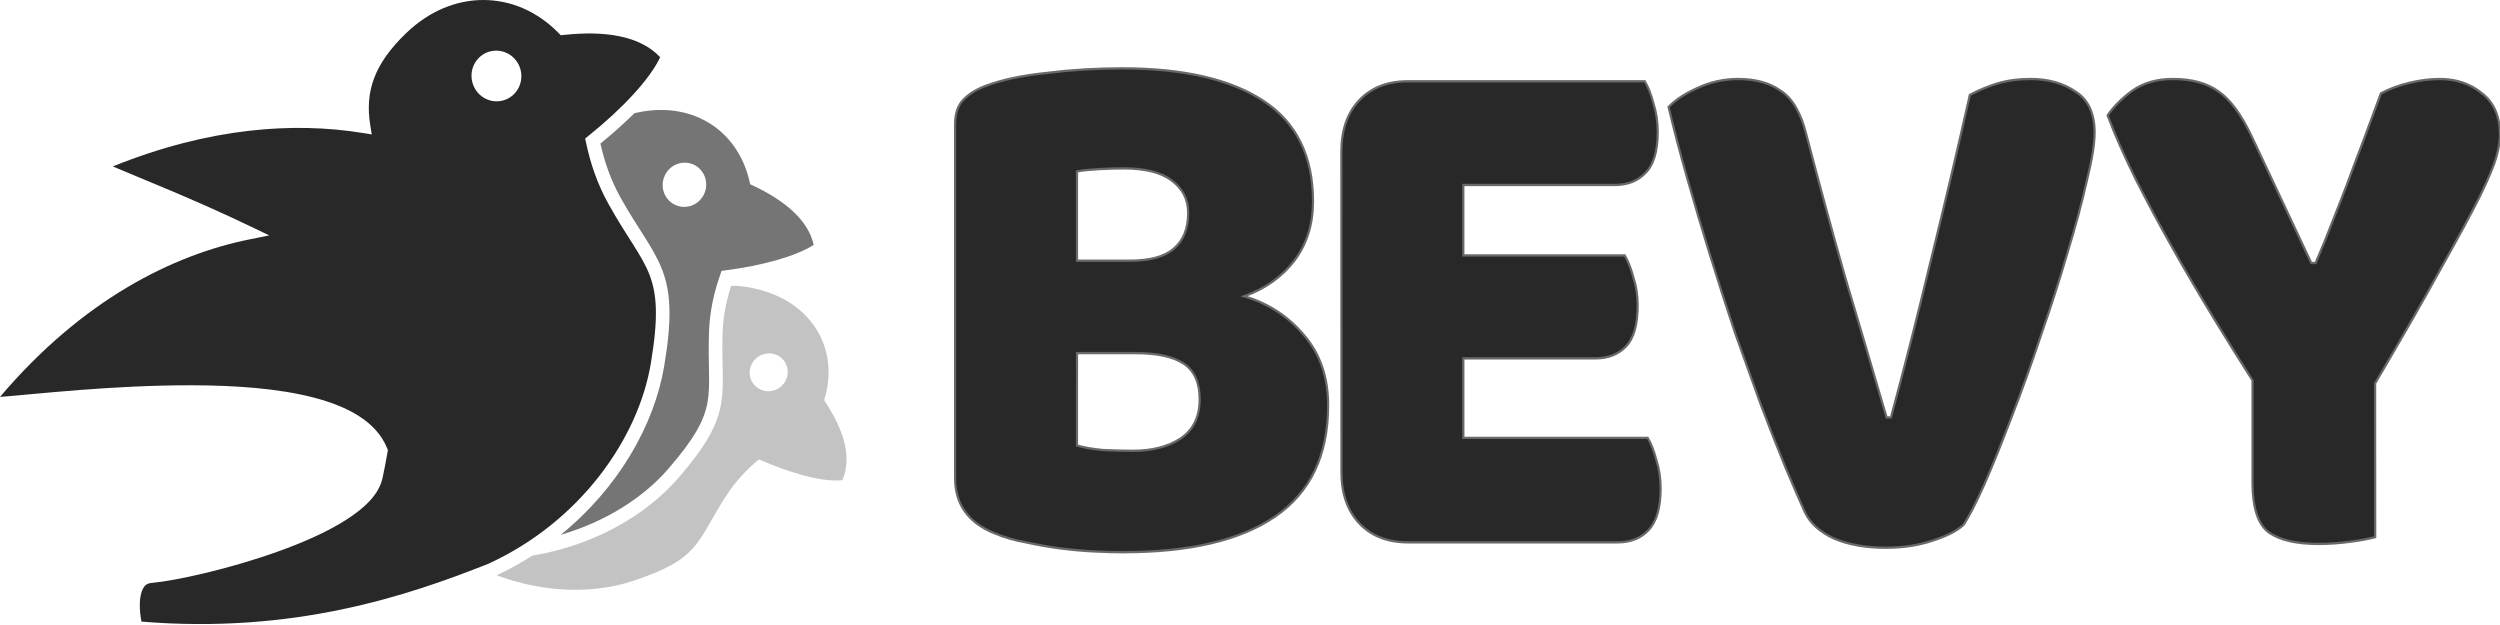
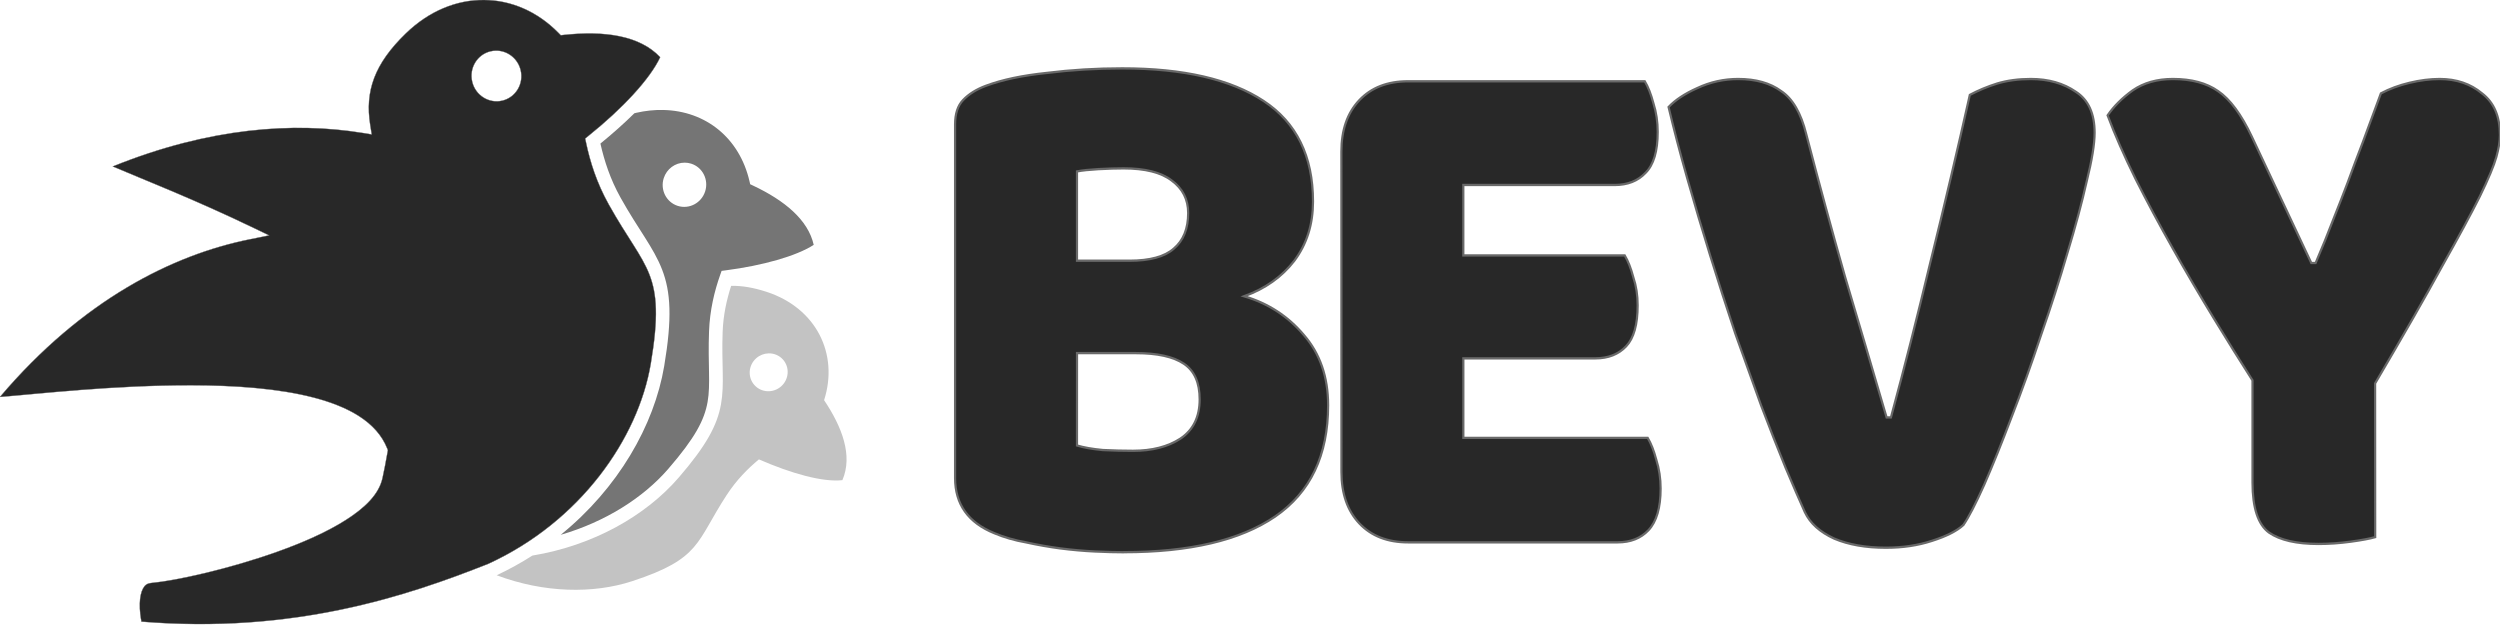
<svg xmlns="http://www.w3.org/2000/svg" xmlns:xlink="http://www.w3.org/1999/xlink" id="svg1941" version="1.1" viewBox="0 0 93.706 23.391" height="23.391mm" width="93.706mm">
  <defs id="defs1935">
    <path id="B" d="m 87.4,202.262 q 0.345,0.099 0.887,0.148 0.542,0.025 1.035,0.025 0.985,0 1.626,-0.394 0.665,-0.419 0.665,-1.281 0,-0.813 -0.542,-1.158 -0.542,-0.345 -1.65,-0.345 h -2.02 z m 0,-6.011 h 1.798 q 1.059,0 1.527,-0.394 0.493,-0.394 0.493,-1.158 0,-0.665 -0.567,-1.059 -0.542,-0.394 -1.65,-0.394 -0.37,0 -0.862,0.025 -0.468,0.025 -0.739,0.074 z m 1.601,9.484 q -0.419,0 -0.985,-0.025 -0.567,-0.025 -1.182,-0.099 -0.591,-0.074 -1.182,-0.197 -0.591,-0.099 -1.084,-0.296 -1.355,-0.517 -1.355,-1.798 v -11.504 q 0,-0.517 0.271,-0.788 0.296,-0.296 0.788,-0.468 0.838,-0.296 2.094,-0.419 1.256,-0.148 2.587,-0.148 3.153,0 4.853,1.059 1.7,1.059 1.7,3.276 0,1.109 -0.64,1.921 -0.64,0.788 -1.724,1.158 1.232,0.345 2.045,1.256 0.838,0.911 0.838,2.291 0,2.439 -1.823,3.621 -1.798,1.158 -5.198,1.158 z" />
    <path id="E" d="m 96.48,192.704 q 0,-1.059 0.616,-1.675 0.616,-0.616 1.675,-0.616 h 8.129 q 0.172,0.271 0.296,0.714 0.148,0.443 0.148,0.936 0,0.936 -0.419,1.33 -0.394,0.394 -1.059,0.394 h -5.198 v 2.291 h 5.543 q 0.172,0.271 0.296,0.714 0.148,0.419 0.148,0.911 0,0.936 -0.394,1.33 -0.394,0.394 -1.059,0.394 h -4.533 v 2.587 h 6.331 q 0.172,0.271 0.296,0.714 0.148,0.443 0.148,0.936 0,0.936 -0.419,1.355 -0.394,0.394 -1.059,0.394 h -7.193 q -1.059,0 -1.675,-0.616 -0.616,-0.616 -0.616,-1.675 z" />
    <path id="V" d="m 117.842,204.849 q -0.345,0.296 -1.084,0.517 -0.714,0.222 -1.577,0.222 -1.035,0 -1.774,-0.296 -0.739,-0.32 -1.01,-0.862 -0.271,-0.567 -0.665,-1.453 -0.394,-0.911 -0.838,-2.02 -0.419,-1.109 -0.887,-2.34 -0.443,-1.256 -0.862,-2.537 -0.419,-1.281 -0.788,-2.513 -0.369,-1.232 -0.64,-2.316 0.345,-0.345 0.985,-0.616 0.665,-0.296 1.404,-0.296 0.911,0 1.478,0.394 0.591,0.369 0.862,1.404 0.665,2.414 1.33,4.631 0.69,2.192 1.429,4.582 h 0.148 q 0.665,-2.316 1.355,-5.05 0.714,-2.734 1.355,-5.444 0.443,-0.222 0.936,-0.369 0.517,-0.148 1.158,-0.148 0.911,0 1.552,0.419 0.64,0.394 0.64,1.33 0,0.542 -0.271,1.577 -0.246,1.035 -0.665,2.34 -0.394,1.281 -0.911,2.685 -0.493,1.404 -1.01,2.66 -0.493,1.232 -0.936,2.192 -0.443,0.936 -0.714,1.306 z" />
    <path id="Y" d="m 131.985,205.243 q -0.271,0.074 -0.838,0.148 -0.567,0.074 -1.109,0.074 -1.133,0 -1.7,-0.37 -0.567,-0.394 -0.567,-1.626 v -3.326 q -0.616,-0.911 -1.33,-2.02 -0.714,-1.109 -1.404,-2.266 -0.69,-1.158 -1.281,-2.266 -0.591,-1.133 -0.961,-2.069 0.32,-0.443 0.862,-0.813 0.567,-0.37 1.379,-0.37 0.961,0 1.552,0.394 0.616,0.394 1.158,1.478 l 2.045,4.114 h 0.148 q 0.345,-0.764 0.591,-1.379 0.271,-0.64 0.517,-1.256 0.246,-0.64 0.517,-1.306 0.271,-0.69 0.616,-1.577 0.443,-0.222 0.985,-0.345 0.542,-0.123 1.035,-0.123 0.862,0 1.453,0.468 0.616,0.443 0.616,1.355 0,0.296 -0.123,0.714 -0.123,0.419 -0.567,1.281 -0.443,0.838 -1.306,2.291 -0.838,1.453 -2.291,3.794 z" />
+     <path id="bird" transform="translate(5.0092774e-5,-757.8763)" d="m 2191.146,2276.783 c -5.973,-0.035 -12.098,2.348 -17.361,7.459 -6.913,6.713 -9.06,12.755 -7.848,20.295 l 0.332,2.068 -2.066,-0.336 c -15.188,-2.461 -33.985,-1.218 -55.371,7.434 6.287,2.695 17.826,7.193 30.631,13.342 l 4.061,1.951 -4.414,0.894 c -16.909,3.427 -36.973,13.328 -55.299,34.934 8.198,-0.637 24.953,-2.609 42.428,-2.582 9.714,0.015 19.287,0.687 27.086,2.709 7.799,2.022 14.026,5.435 16.367,11.285 l 0.16,0.4 -0.076,0.424 c -0.384,2.183 -0.761,4.149 -1.117,5.76 -0.816,3.694 -4.01,6.682 -8.195,9.342 -4.186,2.66 -9.496,4.985 -15.014,6.961 -11.035,3.952 -22.78,6.477 -27.965,6.959 -1.102,0.102 -1.542,0.498 -1.967,1.27 -0.425,0.771 -0.659,1.982 -0.693,3.25 -0.046,1.693 0.181,3.104 0.367,4.062 33.749,2.767 58.847,-5.651 76.959,-12.838 20.351,-9.331 33.213,-27.758 36.006,-44.348 1.75,-10.395 1.375,-15.489 -0.312,-19.828 -1.687,-4.339 -4.922,-8.191 -9.025,-15.549 -2.637,-4.728 -4.108,-9.367 -5.02,-13.688 l -0.193,-0.91 0.727,-0.582 c 7.54,-6.045 13.681,-12.644 15.91,-17.449 -4.574,-4.865 -12.479,-5.893 -21.322,-4.947 l -0.727,0.076 -0.512,-0.521 c -4.713,-4.801 -10.562,-7.261 -16.535,-7.297 z m 2.648,11.232 a 5.629,5.524 76.403 0 1 5.502,4.322 5.629,5.524 76.403 0 1 -4.047,6.769 5.629,5.524 76.403 0 1 -6.693,-4.172 5.629,5.524 76.403 0 1 4.047,-6.769 5.629,5.524 76.403 0 1 1.191,-0.15 z" />
  </defs>
  <g transform="translate(-15.83809,-109.1515)" id="layer1">
    <g style="opacity:1;fill:#757575;fill-opacity:1;stroke-width:0.756;stroke-miterlimit:4;stroke-dasharray:none" transform="matrix(0.6386771,0,0,0.6386771,-336.2912,-147.5184)" id="g1911-8-3-9-3">
      <g id="g1121-3-8-8-2-8-7-1-2-8-3-9-6" style="fill:#929292;fill-opacity:1" transform="matrix(-0.4042672,-0.1743825,-0.1743825,0.4042672,678.7761,389.8476)">
        <path transform="matrix(-0.551804,-0.2380231,-0.2380231,0.551804,1946.732,-620.612)" d="m 2246.031,2340.191 v 0 c -0.016,3e-4 -0.031,0 -0.047,0 -0.98,3.067 -1.739,6.4 -1.883,10.195 -0.271,7.126 0.453,11.464 -0.367,16.08 -0.82,4.616 -3.245,9.161 -9.414,16.287 -7.342,8.482 -18.979,15.045 -32.42,17.264 -2.502,1.597 -5.142,3.061 -7.92,4.363 10.462,3.938 21.402,4.153 30.076,1.307 15.279,-5.014 14.096,-8.616 20.943,-19.107 2.157,-3.305 4.647,-5.828 7.148,-7.9 7.125,3.107 14.143,5.101 18.516,4.607 2.351,-5.45 -0.057,-11.771 -4.059,-17.746 3.282,-10.196 -1.699,-20.406 -12.73,-24.016 -2.877,-0.942 -5.463,-1.384 -7.844,-1.338 z m 8.275,14.971 a 4.167,4.245 48.68 0 1 3.197,1.397 4.167,4.245 48.68 0 1 -0.438,5.934 4.167,4.245 48.68 0 1 -5.939,-0.326 4.167,4.245 48.68 0 1 0.438,-5.934 4.167,4.245 48.68 0 1 2.742,-1.07 z m -68.375,45.379 c 0.127,0.075 0.257,0.141 0.385,0.215 0.131,-0.049 0.264,-0.101 0.395,-0.15 -0.26,-0.023 -0.519,-0.039 -0.779,-0.064 z" style="fill:#c3c3c3;fill-opacity:1;stroke:none;stroke-width:0.56px;stroke-linecap:butt;stroke-linejoin:miter;stroke-opacity:1" id="path819-1-94-5-3-1-9-6-4-90-0-8-9-5-8-6-1" />
      </g>
    </g>
    <g style="opacity:1;fill:#282828;fill-opacity:1;stroke:none;stroke-width:0.756;stroke-miterlimit:4;stroke-dasharray:none;stroke-opacity:1" transform="matrix(-0.289957,0.2343288,0.2343288,0.289957,41.47955,36.94942)" id="g1051-1-2-0-8-6-0-8-1-5-6-9-6">
      <g style="opacity:1;fill:#282828;fill-opacity:1" transform="matrix(-0.3525408,0.2849059,0.2849059,0.3525408,477.11,-1021.767)" id="g3029-3">
-         <path transform="translate(5.0092774e-5,-757.8763)" d="m 2191.146,2276.783 c -5.973,-0.035 -12.098,2.348 -17.361,7.459 -6.913,6.713 -9.06,12.755 -7.848,20.295 l 0.332,2.068 -2.066,-0.336 c -15.188,-2.461 -33.985,-1.218 -55.371,7.434 6.287,2.695 17.826,7.193 30.631,13.342 l 4.061,1.951 -4.414,0.894 c -16.909,3.427 -36.973,13.328 -55.299,34.934 8.198,-0.637 24.953,-2.609 42.428,-2.582 9.714,0.015 19.287,0.687 27.086,2.709 7.799,2.022 14.026,5.435 16.367,11.285 l 0.16,0.4 -0.076,0.424 c -0.384,2.183 -0.761,4.149 -1.117,5.76 -0.816,3.694 -4.01,6.682 -8.195,9.342 -4.186,2.66 -9.496,4.985 -15.014,6.961 -11.035,3.952 -22.78,6.477 -27.965,6.959 -1.102,0.102 -1.542,0.498 -1.967,1.27 -0.425,0.771 -0.659,1.982 -0.693,3.25 -0.046,1.693 0.181,3.104 0.367,4.062 33.749,2.767 58.847,-5.651 76.959,-12.838 20.351,-9.331 33.213,-27.758 36.006,-44.348 1.75,-10.395 1.375,-15.489 -0.312,-19.828 -1.687,-4.339 -4.922,-8.191 -9.025,-15.549 -2.637,-4.728 -4.108,-9.367 -5.02,-13.688 l -0.193,-0.91 0.727,-0.582 c 7.54,-6.045 13.681,-12.644 15.91,-17.449 -4.574,-4.865 -12.479,-5.893 -21.322,-4.947 l -0.727,0.076 -0.512,-0.521 c -4.713,-4.801 -10.562,-7.261 -16.535,-7.297 z m 2.648,11.232 a 5.629,5.524 76.403 0 1 5.502,4.322 5.629,5.524 76.403 0 1 -4.047,6.769 5.629,5.524 76.403 0 1 -6.693,-4.172 5.629,5.524 76.403 0 1 4.047,-6.769 5.629,5.524 76.403 0 1 1.191,-0.15 z" style="color:#000000;font-style:normal;font-variant:normal;font-weight:normal;font-stretch:normal;font-size:medium;line-height:normal;font-family:sans-serif;font-variant-ligatures:normal;font-variant-position:normal;font-variant-caps:normal;font-variant-numeric:normal;font-variant-alternates:normal;font-variant-east-asian:normal;font-feature-settings:normal;font-variation-settings:normal;text-indent:0;text-align:start;text-decoration:none;text-decoration-line:none;text-decoration-style:solid;text-decoration-color:#000000;letter-spacing:normal;word-spacing:normal;text-transform:none;writing-mode:lr-tb;direction:ltr;text-orientation:mixed;dominant-baseline:auto;baseline-shift:baseline;text-anchor:start;white-space:normal;shape-padding:0;shape-margin:0;inline-size:0;clip-rule:nonzero;display:inline;overflow:visible;visibility:visible;isolation:auto;mix-blend-mode:normal;color-interpolation:sRGB;color-interpolation-filters:linearRGB;solid-color:#000000;solid-opacity:1;vector-effect:none;fill:#282828;fill-opacity:1;fill-rule:nonzero;stroke:none;stroke-width:3.024;stroke-linecap:butt;stroke-linejoin:miter;stroke-miterlimit:4;stroke-dasharray:none;stroke-dashoffset:0;stroke-opacity:1;color-rendering:auto;image-rendering:auto;shape-rendering:auto;text-rendering:auto;enable-background:accumulate;stop-color:#000000;stop-opacity:1" id="path3031-2" />
+         <use xlink:href="#bird" style="color:#000000;font-style:normal;font-variant:normal;font-weight:normal;font-stretch:normal;font-size:medium;line-height:normal;font-family:sans-serif;font-variant-ligatures:normal;font-variant-position:normal;font-variant-caps:normal;font-variant-numeric:normal;font-variant-alternates:normal;font-variant-east-asian:normal;font-feature-settings:normal;font-variation-settings:normal;text-indent:0;text-align:start;text-decoration:none;text-decoration-line:none;text-decoration-style:solid;text-decoration-color:#000000;letter-spacing:normal;word-spacing:normal;text-transform:none;writing-mode:lr-tb;direction:ltr;text-orientation:mixed;dominant-baseline:auto;baseline-shift:baseline;text-anchor:start;white-space:normal;shape-padding:0;shape-margin:0;inline-size:0;clip-rule:nonzero;display:inline;overflow:visible;visibility:visible;isolation:auto;mix-blend-mode:normal;color-interpolation:sRGB;color-interpolation-filters:linearRGB;solid-color:#000000;solid-opacity:1;vector-effect:none;fill:#282828;fill-opacity:1;fill-rule:nonzero;stroke:none;stroke-width:3.024;stroke-linecap:butt;stroke-linejoin:miter;stroke-miterlimit:4;stroke-dasharray:none;stroke-dashoffset:0;stroke-opacity:1;color-rendering:auto;image-rendering:auto;shape-rendering:auto;text-rendering:auto;enable-background:accumulate;stop-color:#000000;stop-opacity:1" id="path3031-2" />
+         <use xlink:href="#bird" stroke="dimgray" stroke-width="0.02mm" fill="none" />
      </g>
    </g>
    <g transform="matrix(-0.3225918,0.04314193,0.04314193,0.3225918,94.63531,65.32372)" id="g1051-1-1-8-8-4-9-4-0-4-6-4-7-6" style="opacity:1;fill:#353535;fill-opacity:1;stroke-width:0.756;stroke-miterlimit:4;stroke-dasharray:none">
      <g transform="translate(-20.24458,-6.120921)" id="g1129-5-9-8-0-7-2-7-3-8-61-1">
        <g transform="translate(61.54776,-5.672668)" id="g1344-1-3-9-3-8-8-8-3-5">
          <g style="fill:#757575;fill-opacity:1" id="g1121-7-7-2-3-3-7-4-5-8-2-5">
            <g style="opacity:1" transform="matrix(-0.514626,0.06882369,0.06882369,0.514626,1184.364,-811.9091)" id="g3006-4">
              <path transform="translate(1.2499985e-4,-757.8763)" d="m 2230.894,2301.174 c -1.911,-0.039 -3.912,0.162 -5.979,0.633 -0.139,0.032 -0.261,0.071 -0.398,0.104 -2.274,2.248 -4.813,4.505 -7.529,6.717 0.875,3.86 2.174,7.883 4.471,12.002 3.987,7.149 7.274,10.966 9.203,15.926 1.929,4.96 2.264,10.794 0.475,21.424 -2.218,13.178 -10.24,27.132 -22.959,37.434 9.872,-2.879 18.287,-8.191 23.858,-14.627 6.013,-6.946 8.019,-10.876 8.723,-14.836 0.704,-3.96 0.044,-8.3 0.324,-15.664 0.18,-4.745 1.191,-8.896 2.477,-12.545 l 0.309,-0.875 0.922,-0.121 c 8.228,-1.067 15.665,-3.167 19.51,-5.648 -1.235,-5.552 -6.481,-9.86 -13.428,-13.135 l -0.662,-0.312 -0.166,-0.713 c -2.203,-9.461 -9.591,-15.563 -19.148,-15.762 z m 4.783,11.686 a 4.823,4.914 17.729 0 1 1.447,0.225 4.823,4.914 17.729 0 1 3.098,6.148 4.823,4.914 17.729 0 1 -6.09,3.213 4.823,4.914 17.729 0 1 -3.098,-6.148 4.823,4.914 17.729 0 1 4.643,-3.438 z" style="color:#000000;font-style:normal;font-variant:normal;font-weight:normal;font-stretch:normal;font-size:medium;line-height:normal;font-family:sans-serif;font-variant-ligatures:normal;font-variant-position:normal;font-variant-caps:normal;font-variant-numeric:normal;font-variant-alternates:normal;font-variant-east-asian:normal;font-feature-settings:normal;font-variation-settings:normal;text-indent:0;text-align:start;text-decoration:none;text-decoration-line:none;text-decoration-style:solid;text-decoration-color:#000000;letter-spacing:normal;word-spacing:normal;text-transform:none;writing-mode:lr-tb;direction:ltr;text-orientation:mixed;dominant-baseline:auto;baseline-shift:baseline;text-anchor:start;white-space:normal;shape-padding:0;shape-margin:0;inline-size:0;clip-rule:nonzero;display:inline;overflow:visible;visibility:visible;isolation:auto;mix-blend-mode:normal;color-interpolation:sRGB;color-interpolation-filters:linearRGB;solid-color:#000000;solid-opacity:1;vector-effect:none;fill:#757575;fill-opacity:1;fill-rule:nonzero;stroke:none;stroke-width:3.024;stroke-linecap:butt;stroke-linejoin:miter;stroke-miterlimit:4;stroke-dasharray:none;stroke-dashoffset:0;stroke-opacity:1;color-rendering:auto;image-rendering:auto;shape-rendering:auto;text-rendering:auto;enable-background:accumulate;stop-color:#000000;stop-opacity:1" id="path3008-7" />
            </g>
          </g>
        </g>
      </g>
    </g>
    <g id="text1778-3-6-3-9-3-6-4-0-9-5" style="font-style:normal;font-weight:normal;font-size:10.301px;line-height:1.25;font-family:sans-serif;letter-spacing:0px;word-spacing:0px;opacity:1;fill:#282828;fill-opacity:1;stroke:none;stroke-width:0.258;stroke-miterlimit:4;stroke-dasharray:none" transform="matrix(1.091397,0,0,1.152116,-39.18187,-107.1797)" aria-label="BEVY">
      <use xlink:href="#B" id="path1940-83-0-6-3-1-1-8-3-1-6" style="font-style:normal;font-variant:normal;font-weight:normal;font-stretch:normal;font-size:21.975px;font-family:'Baloo Bhaijaan';-inkscape-font-specification:'Baloo Bhaijaan, Normal';font-variant-ligatures:normal;font-variant-caps:normal;font-variant-numeric:normal;font-feature-settings:normal;text-align:start;writing-mode:lr-tb;text-anchor:start;fill:#282828;fill-opacity:1;stroke-width:0.289" />
      <use xlink:href="#B" stroke="dimgray" stroke-width="0.02mm" fill="none" />
      <use xlink:href="#E" id="path1942-3-4-06-1-4-5-1-0-0-9" style="font-style:normal;font-variant:normal;font-weight:normal;font-stretch:normal;font-size:21.975px;font-family:'Baloo Bhaijaan';-inkscape-font-specification:'Baloo Bhaijaan, Normal';font-variant-ligatures:normal;font-variant-caps:normal;font-variant-numeric:normal;font-feature-settings:normal;text-align:start;writing-mode:lr-tb;text-anchor:start;fill:#282828;fill-opacity:1;stroke-width:0.289" />
      <use xlink:href="#E" stroke="dimgray" stroke-width="0.02mm" fill="none" />
      <use xlink:href="#V" id="path1944-3-1-2-9-9-5-0-9-7-3" style="font-style:normal;font-variant:normal;font-weight:normal;font-stretch:normal;font-size:21.975px;font-family:'Baloo Bhaijaan';-inkscape-font-specification:'Baloo Bhaijaan, Normal';font-variant-ligatures:normal;font-variant-caps:normal;font-variant-numeric:normal;font-feature-settings:normal;text-align:start;writing-mode:lr-tb;text-anchor:start;fill:#282828;fill-opacity:1;stroke-width:0.289" />
      <use xlink:href="#V" stroke="dimgray" stroke-width="0.02mm" fill="none" />
      <use xlink:href="#Y" id="path1946-80-0-6-4-2-4-3-2-5-7" style="font-style:normal;font-variant:normal;font-weight:normal;font-stretch:normal;font-size:21.975px;font-family:'Baloo Bhaijaan';-inkscape-font-specification:'Baloo Bhaijaan, Normal';font-variant-ligatures:normal;font-variant-caps:normal;font-variant-numeric:normal;font-feature-settings:normal;text-align:start;writing-mode:lr-tb;text-anchor:start;fill:#282828;fill-opacity:1;stroke-width:0.289" />
      <use xlink:href="#Y" stroke="dimgray" stroke-width="0.02mm" fill="none" />
    </g>
  </g>
</svg>
